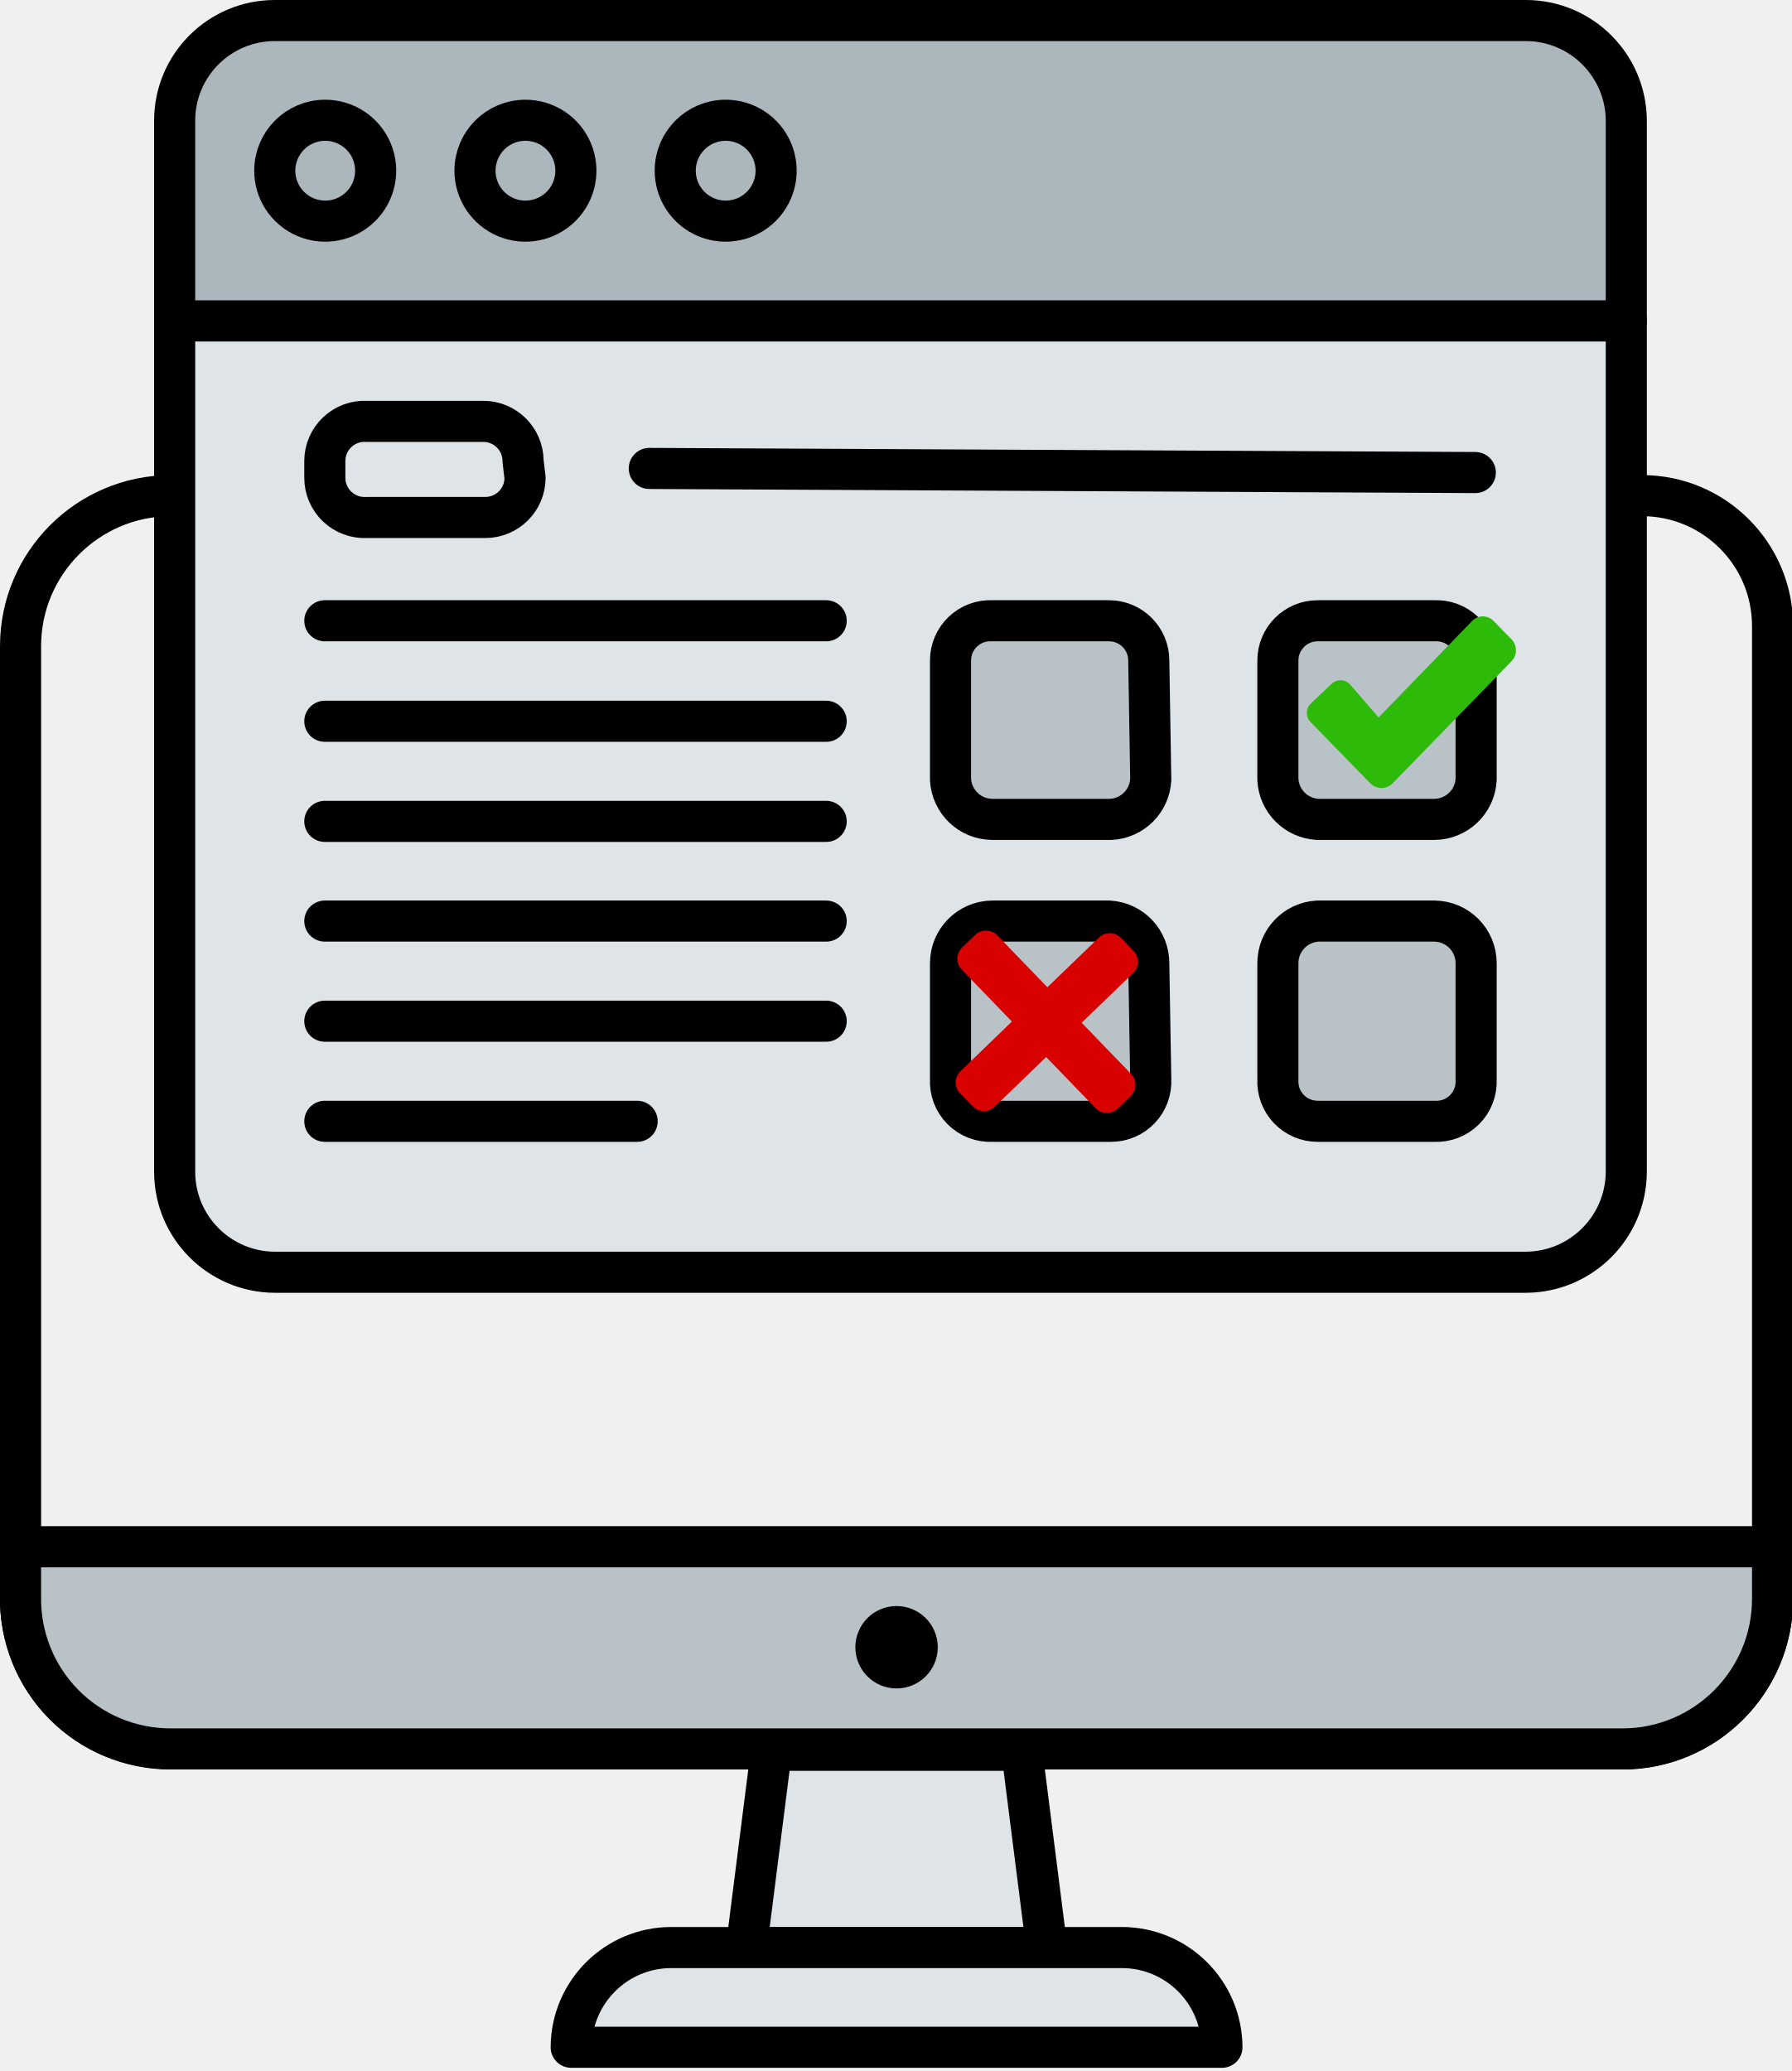
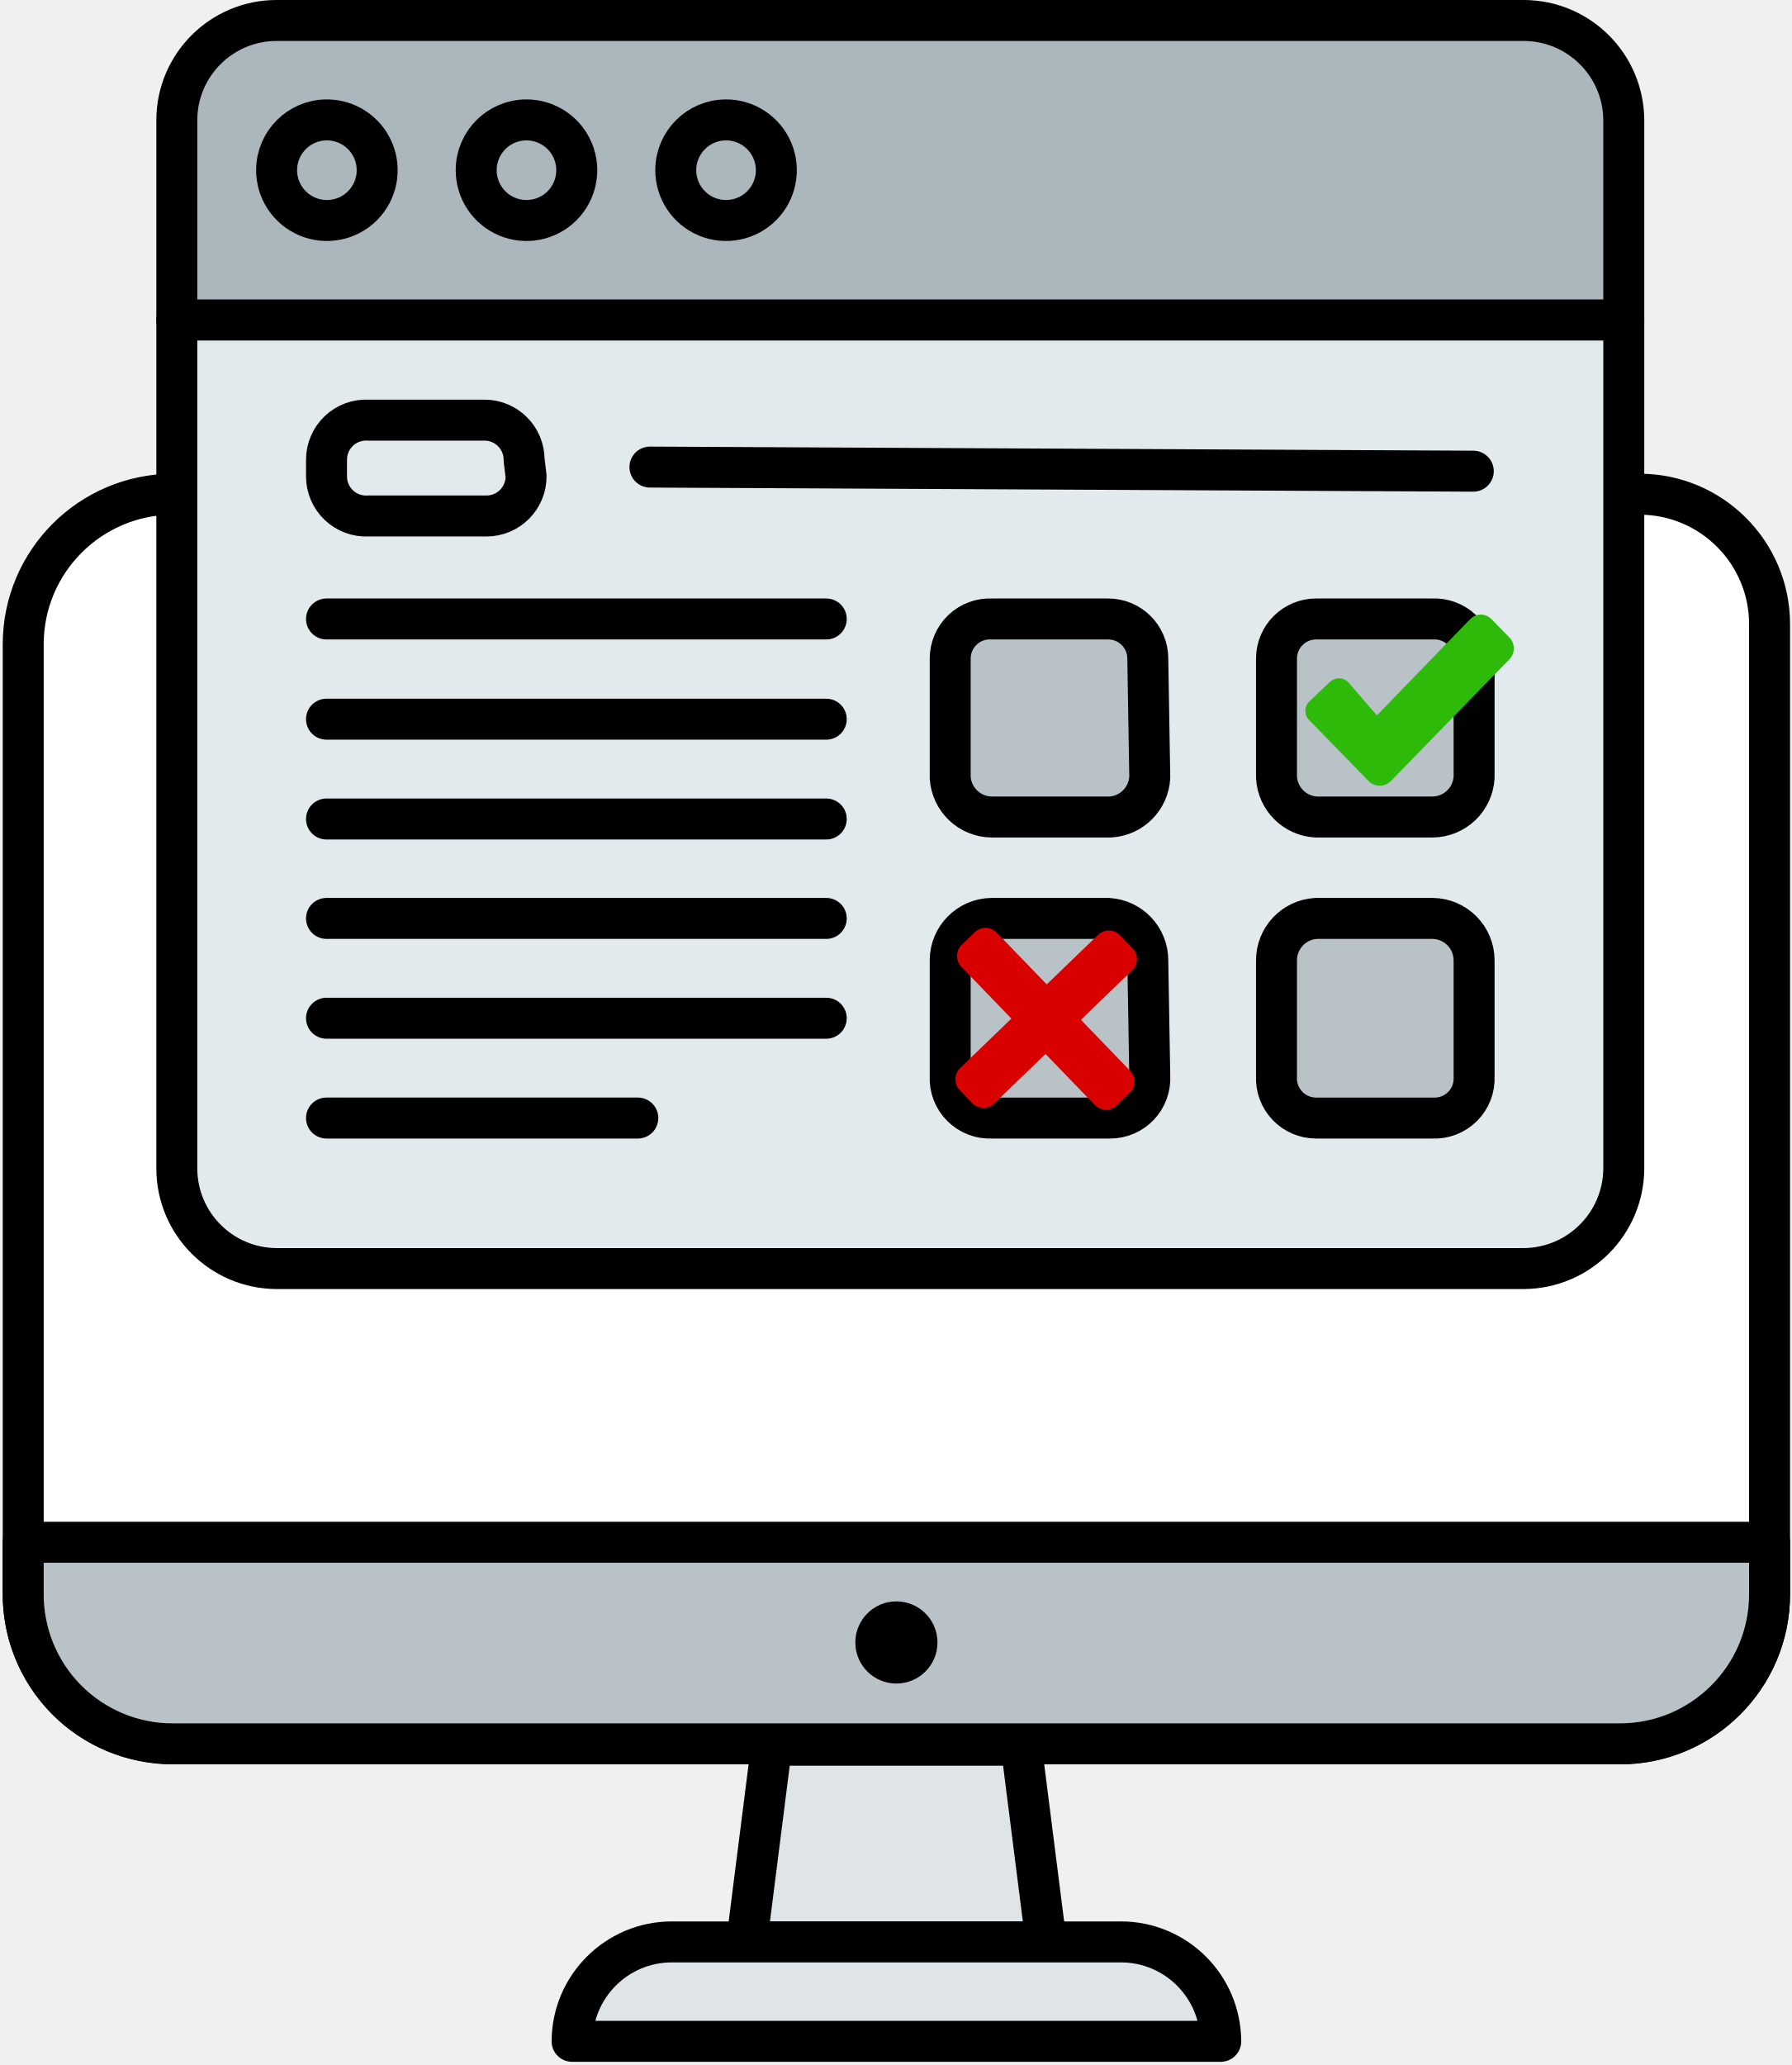
- <svg xmlns="http://www.w3.org/2000/svg" width="218px" height="252px" viewBox="0 0 218 252" version="1.1">
-   <g id="Modul-2" stroke="none" stroke-width="1" fill="none" fill-rule="evenodd">
-     <g id="Modul-Icon" transform="translate(2, 2)">
-       <path d="M213.666,192.54 C213.666,202.631 205.486,210.811 195.394,210.811 L19.184,210.811 C15.601,210.811 12.037,209.908 9.011,207.988 C3.554,204.523 0.42,198.557 0.5,192.298 L0.5,76.63 C0.5,66.531 8.675,58.337 18.773,58.31 L36.562,58.31 L197.792,58.31 C206.56,58.31 213.666,65.417 213.666,74.184 L213.666,192.298 L213.666,186.208 L213.666,165.423" id="Stroke-1" stroke="#000000" stroke-width="5" stroke-linecap="round" stroke-linejoin="round" />
-       <path d="M195.395,210.81 C205.466,210.81 213.639,202.66 213.666,192.587 L213.666,186.207 L0.499,186.207 L0.499,192.346 C0.438,197.229 2.336,201.934 5.771,205.405 C9.207,208.876 13.891,210.824 18.774,210.81 L195.395,210.81 Z" id="Stroke-3" stroke="#000000" stroke-width="5" fill="#B9C2C6" stroke-linecap="round" stroke-linejoin="round" />
-       <polygon id="Stroke-5" stroke="#000000" stroke-width="5" fill="#DEE4E7" stroke-linecap="round" stroke-linejoin="round" points="125.356 234.978 88.813 234.978 91.859 210.978 122.31 210.978" />
-       <path d="M146.671,247.111 L67.497,247.111 C67.524,240.403 72.969,234.978 79.678,234.978 L134.49,234.978 C141.199,234.978 146.645,240.403 146.671,247.111 Z" id="Stroke-7" stroke="#000000" stroke-width="5" fill="#DEE4E7" stroke-linecap="round" stroke-linejoin="round" />
-       <path d="M195.87,140.578 C195.845,147.302 190.414,152.754 183.689,152.807 L31.431,152.807 C24.715,152.78 19.276,147.342 19.25,140.626 L19.25,37.042 L195.87,37.042 L195.87,140.578 Z" id="Fill-9" fill="#DEE4E7" />
-       <path d="M195.87,140.578 C195.845,147.302 190.414,152.754 183.689,152.807 L31.431,152.807 C24.715,152.78 19.276,147.342 19.25,140.626 L19.25,37.042 L195.87,37.042 L195.87,140.578 Z" id="Stroke-11" stroke="#000000" stroke-width="5" stroke-linecap="round" stroke-linejoin="round" />
-       <path d="M195.87,37.042 L19.25,37.042 L19.25,12.632 C19.276,5.924 24.723,0.5 31.431,0.5 L183.689,0.5 C190.388,0.526 195.817,5.935 195.87,12.632 L195.87,36.8 L195.87,37.042 Z" id="Fill-13" fill="#ABB7BC" />
-       <path d="M195.87,37.042 L19.25,37.042 L19.25,12.632 C19.276,5.924 24.723,0.5 31.431,0.5 L183.689,0.5 C190.388,0.526 195.817,5.935 195.87,12.632 L195.87,36.8 L195.87,37.042 Z" id="Stroke-15" stroke="#000000" stroke-width="5" stroke-linecap="round" stroke-linejoin="round" />
-       <path d="M37.521,12.633 C40.012,12.613 42.268,14.101 43.231,16.399 C44.194,18.698 43.671,21.349 41.91,23.111 C40.148,24.873 37.496,25.395 35.198,24.433 C32.899,23.471 31.411,21.215 31.43,18.723 C31.457,15.37 34.168,12.659 37.521,12.633 Z" id="Stroke-17" stroke="#000000" stroke-width="5" stroke-linecap="round" stroke-linejoin="round" />
-       <path d="M61.882,12.633 C64.373,12.613 66.63,14.101 67.592,16.399 C68.555,18.698 68.032,21.349 66.271,23.111 C64.509,24.873 61.857,25.395 59.559,24.433 C57.26,23.471 55.772,21.215 55.791,18.723 C55.818,15.37 58.529,12.659 61.882,12.633 Z" id="Stroke-19" stroke="#000000" stroke-width="5" stroke-linecap="round" stroke-linejoin="round" />
-       <path d="M86.244,12.633 C88.735,12.613 90.992,14.101 91.954,16.399 C92.917,18.698 92.394,21.349 90.633,23.111 C88.871,24.873 86.219,25.395 83.921,24.433 C81.623,23.471 80.134,21.215 80.153,18.723 C80.18,15.37 82.891,12.659 86.244,12.633 Z" id="Stroke-21" stroke="#000000" stroke-width="5" stroke-linecap="round" stroke-linejoin="round" />
-       <path d="M138.011,92.87 C137.867,95.477 135.785,97.56 133.178,97.703 L118.725,97.703 C116.024,97.682 113.803,95.567 113.65,92.87 L113.65,78.369 C113.649,77.044 114.191,75.777 115.15,74.863 C116.11,73.949 117.402,73.469 118.725,73.536 L132.936,73.536 C135.606,73.536 137.77,75.7 137.77,78.369 L138.011,92.87 Z" id="Stroke-25" stroke="#000000" stroke-width="5" fill="#B9C2C6" stroke-linecap="round" stroke-linejoin="round" />
-       <path d="M177.599,92.87 C177.446,95.567 175.225,97.682 172.524,97.703 L158.313,97.703 C155.705,97.56 153.623,95.477 153.479,92.87 L153.479,78.369 C153.479,75.7 155.643,73.536 158.313,73.536 L172.524,73.536 C173.847,73.469 175.139,73.949 176.099,74.863 C177.058,75.777 177.601,77.044 177.599,78.369 L177.599,92.87 Z" id="Stroke-27" stroke="#000000" stroke-width="5" fill="#B9C2C6" stroke-linecap="round" stroke-linejoin="round" />
-       <path d="M138.011,129.364 C138.077,130.687 137.598,131.98 136.684,132.939 C135.771,133.899 134.503,134.441 133.178,134.44 L118.725,134.44 C117.359,134.51 116.027,133.997 115.06,133.03 C114.092,132.063 113.579,130.731 113.65,129.364 L113.65,115.202 C113.65,112.391 115.914,110.105 118.725,110.078 L132.936,110.078 C135.652,110.232 137.774,112.482 137.77,115.202 L138.011,129.364 Z" id="Stroke-31" stroke="#000000" stroke-width="5" fill="#B9C2C6" stroke-linecap="round" stroke-linejoin="round" />
-       <path d="M177.599,129.364 C177.669,130.731 177.157,132.063 176.19,133.03 C175.222,133.997 173.89,134.51 172.524,134.44 L158.313,134.44 C156.988,134.441 155.72,133.899 154.806,132.939 C153.893,131.98 153.412,130.687 153.479,129.364 L153.479,115.202 C153.475,112.482 155.597,110.232 158.313,110.078 L172.524,110.078 C175.334,110.105 177.599,112.391 177.599,115.202 L177.599,129.364 Z" id="Stroke-33" stroke="#000000" stroke-width="5" fill="#B9C2C6" stroke-linecap="round" stroke-linejoin="round" />
-       <path d="M61.882,56.135 C61.882,58.804 59.718,60.968 57.048,60.968 L42.596,60.968 C41.273,61.035 39.98,60.555 39.021,59.641 C38.061,58.727 37.519,57.46 37.521,56.135 L37.521,54.105 C37.519,52.78 38.061,51.512 39.021,50.598 C39.98,49.685 41.273,49.205 42.596,49.271 L56.807,49.271 C59.476,49.271 61.64,51.435 61.64,54.105 L61.882,56.135 Z" id="Stroke-35" stroke="#000000" stroke-width="5" stroke-linecap="round" stroke-linejoin="round" />
-       <line x1="37.521" y1="73.536" x2="98.521" y2="73.536" id="Stroke-39" stroke="#000000" stroke-width="5" stroke-linecap="round" stroke-linejoin="round" />
-       <line x1="77" y1="55" x2="177.5" y2="55.5" id="Stroke-39-Copy" stroke="#000000" stroke-width="5" stroke-linecap="round" stroke-linejoin="round" />
-       <line x1="37.521" y1="85.765" x2="98.521" y2="85.765" id="Stroke-41" stroke="#000000" stroke-width="5" stroke-linecap="round" stroke-linejoin="round" />
-       <line x1="37.521" y1="97.945" x2="98.521" y2="97.945" id="Stroke-43" stroke="#000000" stroke-width="5" stroke-linecap="round" stroke-linejoin="round" />
-       <line x1="37.521" y1="110.078" x2="98.521" y2="110.078" id="Stroke-45" stroke="#000000" stroke-width="5" stroke-linecap="round" stroke-linejoin="round" />
-       <line x1="37.521" y1="122.258" x2="98.521" y2="122.258" id="Stroke-47" stroke="#000000" stroke-width="5" stroke-linecap="round" stroke-linejoin="round" />
-       <line x1="37.521" y1="134.44" x2="75.521" y2="134.44" id="Stroke-49" stroke="#000000" stroke-width="5" stroke-linecap="round" stroke-linejoin="round" />
-       <path d="M107.084,200.95 C108.472,200.95 109.598,199.825 109.598,198.436 C109.598,197.049 108.472,195.923 107.084,195.923 C105.695,195.923 104.57,197.049 104.57,198.436 C104.57,199.825 105.695,200.95 107.084,200.95 Z" id="Stroke-51" stroke="#000000" stroke-width="5" stroke-linecap="round" stroke-linejoin="round" />
-     </g>
-     <g id="Haken-grün" transform="translate(159, 75)" fill="#2EBA09">
-       <path d="M5.238,8.257 L8.731,12.299 L20.127,0.549 C20.84,-0.183 21.996,-0.183 22.713,0.549 L24.908,2.798 C25.625,3.534 25.625,4.722 24.908,5.454 L10.456,20.297 C9.695,21.078 8.466,21.078 7.705,20.297 L0.442,12.847 C-0.16,12.229 -0.145,11.216 0.475,10.613 L2.992,8.227 C3.309,7.919 3.717,7.768 4.124,7.774 C4.528,7.78 4.93,7.942 5.238,8.257 Z" id="Stroke-7" />
-     </g>
-     <g id="Group" transform="translate(108, 105)" fill="#D90000" fill-rule="nonzero">
-       <g id="Kreuz">
-         <path d="M22.314,31.044 L22.314,22.396 L22.314,22.396 L31.016,22.396 C32.067,22.396 32.919,21.544 32.919,20.493 L32.919,18.297 C32.919,17.246 32.067,16.395 31.016,16.395 L22.314,16.395 L22.314,16.395 L22.314,7.61 C22.314,6.559 21.462,5.707 20.411,5.707 L18.215,5.707 C17.164,5.707 16.312,6.559 16.312,7.61 L16.312,16.395 L16.312,16.395 L7.61,16.395 C6.559,16.395 5.707,17.246 5.707,18.297 L5.707,20.493 C5.707,21.544 6.559,22.396 7.61,22.396 L16.312,22.396 L16.312,22.396 L16.312,31.044 C16.312,32.094 17.164,32.946 18.215,32.946 L20.411,32.946 C21.462,32.946 22.314,32.094 22.314,31.044 Z" transform="translate(19.31305, 19.32675) rotate(-44) translate(-19.31305, -19.32675) " />
+ <svg xmlns="http://www.w3.org/2000/svg" width="328px" height="378px" viewBox="0 0 328 378" version="1.1">
+   <g id="Desktop-/-Schüler" stroke="none" stroke-width="1" fill="none" fill-rule="evenodd">
+     <g id="Startseite-Desktop-" transform="translate(-556, -392)">
+       <g id="Container-Module" transform="translate(157, 298)">
+         <g id="Container-Modul-2" transform="translate(326, 79)">
+           <g id="Modul-Icon" transform="translate(73.5, 15)">
+             <g transform="translate(3, 3)">
+               <path d="M320.498,288.81 C320.498,303.946 308.228,316.216 293.092,316.216 L28.777,316.216 C23.401,316.216 18.056,314.862 13.517,311.982 C5.33,306.784 0.631,297.835 0.75,288.447 L0.75,114.945 C0.75,99.796 13.013,87.505 28.16,87.465 L54.842,87.465 L296.687,87.465 C309.839,87.465 320.498,98.125 320.498,111.276 L320.498,288.447 L320.498,279.312 L320.498,248.134" id="Stroke-1" stroke="#000000" stroke-width="7.5" fill="#FFFFFF" stroke-linecap="round" stroke-linejoin="round" />
+               <path d="M293.092,316.215 C308.199,316.215 320.459,303.99 320.499,288.881 L320.499,279.311 L0.749,279.311 L0.749,288.519 C0.657,295.844 3.504,302.901 8.656,308.108 C13.81,313.314 20.837,316.236 28.161,316.215 L293.092,316.215 Z" id="Stroke-3" stroke="#000000" stroke-width="7.5" fill="#B9C2C6" stroke-linecap="round" stroke-linejoin="round" />
+               <polygon id="Stroke-5" stroke="#000000" stroke-width="7.5" fill="#DEE4E7" stroke-linecap="round" stroke-linejoin="round" points="188.034 352.467 133.219 352.467 137.788 316.467 183.465 316.467" />
+               <path d="M220.007,370.666 L101.246,370.666 C101.286,360.604 109.454,352.467 119.517,352.467 L201.735,352.467 C211.799,352.467 219.968,360.604 220.007,370.666 Z" id="Stroke-7" stroke="#000000" stroke-width="7.5" fill="#DEE4E7" stroke-linecap="round" stroke-linejoin="round" />
+               <path d="M293.804,210.867 C293.767,220.953 285.62,229.131 275.533,229.211 L47.146,229.211 C37.072,229.17 28.913,221.013 28.874,210.939 L28.874,55.563 L293.804,55.563 L293.804,210.867 Z" id="Fill-9" fill="#E3EAED" />
+               <path d="M293.804,210.867 C293.767,220.953 285.62,229.131 275.533,229.211 L47.146,229.211 C37.072,229.17 28.913,221.013 28.874,210.939 L28.874,55.563 L293.804,55.563 L293.804,210.867 Z" id="Stroke-11" stroke="#000000" stroke-width="7.5" stroke-linecap="round" stroke-linejoin="round" />
+               <path d="M293.804,55.563 L28.874,55.563 L28.874,18.948 C28.913,8.886 37.084,0.75 47.146,0.75 L275.533,0.75 C285.581,0.789 293.725,8.903 293.804,18.948 L293.804,55.2 L293.804,55.563 Z" id="Fill-13" fill="#ABB7BC" />
+               <path d="M293.804,55.563 L28.874,55.563 L28.874,18.948 C28.913,8.886 37.084,0.75 47.146,0.75 L275.533,0.75 C285.581,0.789 293.725,8.903 293.804,18.948 L293.804,55.2 L293.804,55.563 Z" id="Stroke-15" stroke="#000000" stroke-width="7.5" stroke-linecap="round" stroke-linejoin="round" />
+               <path d="M56.281,18.949 C60.018,18.919 63.402,21.152 64.846,24.599 C66.291,28.046 65.506,32.024 62.865,34.667 C60.222,37.31 56.244,38.093 52.797,36.649 C49.348,35.206 47.116,31.822 47.145,28.084 C47.185,23.054 51.252,18.988 56.281,18.949 Z" id="Stroke-17" stroke="#000000" stroke-width="7.5" stroke-linecap="round" stroke-linejoin="round" />
+               <path d="M92.823,18.949 C96.56,18.919 99.945,21.152 101.388,24.599 C102.833,28.046 102.048,32.024 99.407,34.667 C96.764,37.31 92.786,38.093 89.339,36.649 C85.89,35.206 83.658,31.822 83.687,28.084 C83.727,23.054 87.794,18.988 92.823,18.949 Z" id="Stroke-19" stroke="#000000" stroke-width="7.5" stroke-linecap="round" stroke-linejoin="round" />
+               <path d="M129.365,18.949 C133.102,18.919 136.487,21.152 137.93,24.599 C139.375,28.046 138.59,32.024 135.949,34.667 C133.306,37.31 129.328,38.093 125.881,36.649 C122.434,35.206 120.2,31.822 120.229,28.084 C120.269,23.054 124.336,18.988 129.365,18.949 Z" id="Stroke-21" stroke="#000000" stroke-width="7.5" stroke-linecap="round" stroke-linejoin="round" />
+               <path d="M207.017,139.305 C206.801,143.216 203.678,146.34 199.767,146.555 L178.088,146.555 C174.036,146.523 170.705,143.351 170.475,139.305 L170.475,117.554 C170.474,115.566 171.287,113.666 172.725,112.295 C174.165,110.924 176.103,110.204 178.088,110.304 L199.404,110.304 C203.409,110.304 206.655,113.55 206.655,117.554 L207.017,139.305 Z" id="Stroke-25" stroke="#000000" stroke-width="7.5" fill="#B9C2C6" stroke-linecap="round" stroke-linejoin="round" />
+               <path d="M266.399,139.305 C266.169,143.351 262.838,146.523 258.786,146.555 L237.47,146.555 C233.558,146.34 230.435,143.216 230.219,139.305 L230.219,117.554 C230.219,113.55 233.465,110.304 237.47,110.304 L258.786,110.304 C260.771,110.204 262.709,110.924 264.149,112.295 C265.587,113.666 266.402,115.566 266.399,117.554 L266.399,139.305 Z" id="Stroke-27" stroke="#000000" stroke-width="7.5" fill="#B9C2C6" stroke-linecap="round" stroke-linejoin="round" />
+               <path d="M207.017,194.046 C207.116,196.03 206.397,197.97 205.026,199.408 C203.657,200.848 201.755,201.661 199.767,201.66 L178.088,201.66 C176.039,201.765 174.041,200.995 172.59,199.545 C171.138,198.094 170.369,196.096 170.475,194.046 L170.475,172.803 C170.475,168.586 173.871,165.157 178.088,165.117 L199.404,165.117 C203.478,165.348 206.661,168.723 206.655,172.803 L207.017,194.046 Z" id="Stroke-31" stroke="#000000" stroke-width="7.5" fill="#B9C2C6" stroke-linecap="round" stroke-linejoin="round" />
+               <path d="M266.399,194.046 C266.504,196.096 265.736,198.094 264.285,199.545 C262.833,200.995 260.835,201.765 258.786,201.66 L237.47,201.66 C235.482,201.661 233.58,200.848 232.209,199.408 C230.84,197.97 230.118,196.03 230.219,194.046 L230.219,172.803 C230.213,168.723 233.396,165.348 237.47,165.117 L258.786,165.117 C263.001,165.157 266.399,168.586 266.399,172.803 L266.399,194.046 Z" id="Stroke-33" stroke="#000000" stroke-width="7.5" fill="#B9C2C6" stroke-linecap="round" stroke-linejoin="round" />
+               <path d="M92.823,84.202 C92.823,88.206 89.577,91.452 85.572,91.452 L63.894,91.452 C61.91,91.552 59.97,90.832 58.532,89.461 C57.092,88.09 56.279,86.19 56.282,84.202 L56.282,81.157 C56.279,79.17 57.092,77.268 58.532,75.897 C59.97,74.527 61.91,73.807 63.894,73.906 L85.211,73.906 C89.214,73.906 92.46,77.152 92.46,81.157 L92.823,84.202 Z" id="Stroke-35" stroke="#000000" stroke-width="7.5" stroke-linecap="round" stroke-linejoin="round" />
+               <line x1="56.281" y1="110.304" x2="147.781" y2="110.304" id="Stroke-39" stroke="#000000" stroke-width="7.5" stroke-linecap="round" stroke-linejoin="round" />
+               <line x1="115.5" y1="82.5" x2="266.25" y2="83.25" id="Stroke-39-Copy" stroke="#000000" stroke-width="7.5" stroke-linecap="round" stroke-linejoin="round" />
+               <line x1="56.281" y1="128.647" x2="147.781" y2="128.647" id="Stroke-41" stroke="#000000" stroke-width="7.5" stroke-linecap="round" stroke-linejoin="round" />
+               <line x1="56.281" y1="146.918" x2="147.781" y2="146.918" id="Stroke-43" stroke="#000000" stroke-width="7.5" stroke-linecap="round" stroke-linejoin="round" />
+               <line x1="56.281" y1="165.117" x2="147.781" y2="165.117" id="Stroke-45" stroke="#000000" stroke-width="7.5" stroke-linecap="round" stroke-linejoin="round" />
+               <line x1="56.281" y1="183.388" x2="147.781" y2="183.388" id="Stroke-47" stroke="#000000" stroke-width="7.5" stroke-linecap="round" stroke-linejoin="round" />
+               <line x1="56.281" y1="201.659" x2="113.281" y2="201.659" id="Stroke-49" stroke="#000000" stroke-width="7.5" stroke-linecap="round" stroke-linejoin="round" />
+               <path d="M160.627,301.425 C162.709,301.425 164.398,299.737 164.398,297.654 C164.398,295.573 162.709,293.884 160.627,293.884 C158.543,293.884 156.856,295.573 156.856,297.654 C156.856,299.737 158.543,301.425 160.627,301.425 Z" id="Stroke-51" stroke="#000000" stroke-width="7.5" stroke-linecap="round" stroke-linejoin="round" />
+             </g>
+             <g id="Haken-grün" transform="translate(238.5, 112.5)" fill="#2EBA09">
+               <path d="M7.856,12.386 L13.097,18.449 L30.191,0.824 C31.26,-0.275 32.994,-0.275 34.069,0.824 L37.362,4.197 C38.437,5.301 38.437,7.082 37.362,8.18 L15.684,30.446 C14.543,31.618 12.698,31.618 11.557,30.446 L0.663,19.271 C-0.24,18.343 -0.218,16.824 0.713,15.919 L4.488,12.341 C4.963,11.878 5.576,11.652 6.185,11.661 C6.792,11.67 7.395,11.912 7.856,12.386 Z" id="Stroke-7" />
+             </g>
+             <g id="Group" transform="translate(162, 157.5)" fill="#D90000" fill-rule="nonzero">
+               <g id="Kreuz">
+                 <path d="M33.471,46.566 L33.471,33.594 L33.471,33.594 L46.525,33.594 C48.101,33.594 49.378,32.316 49.378,30.74 L49.378,27.446 C49.378,25.87 48.101,24.592 46.525,24.592 L33.471,24.592 L33.471,24.592 L33.471,11.415 C33.471,9.839 32.193,8.561 30.617,8.561 L27.322,8.561 C25.746,8.561 24.469,9.839 24.469,11.415 L24.469,24.592 L24.469,24.592 L11.415,24.592 C9.839,24.592 8.561,25.87 8.561,27.446 L8.561,30.74 C8.561,32.316 9.839,33.594 11.415,33.594 L24.469,33.594 L24.469,33.594 L24.469,46.566 C24.469,48.142 25.746,49.419 27.322,49.419 L30.617,49.419 C32.193,49.419 33.471,48.142 33.471,46.566 Z" transform="translate(28.96958, 28.99013) rotate(-44) translate(-28.96958, -28.99013) " />
+               </g>
+             </g>
+           </g>
+         </g>
      </g>
    </g>
  </g>
</svg>
